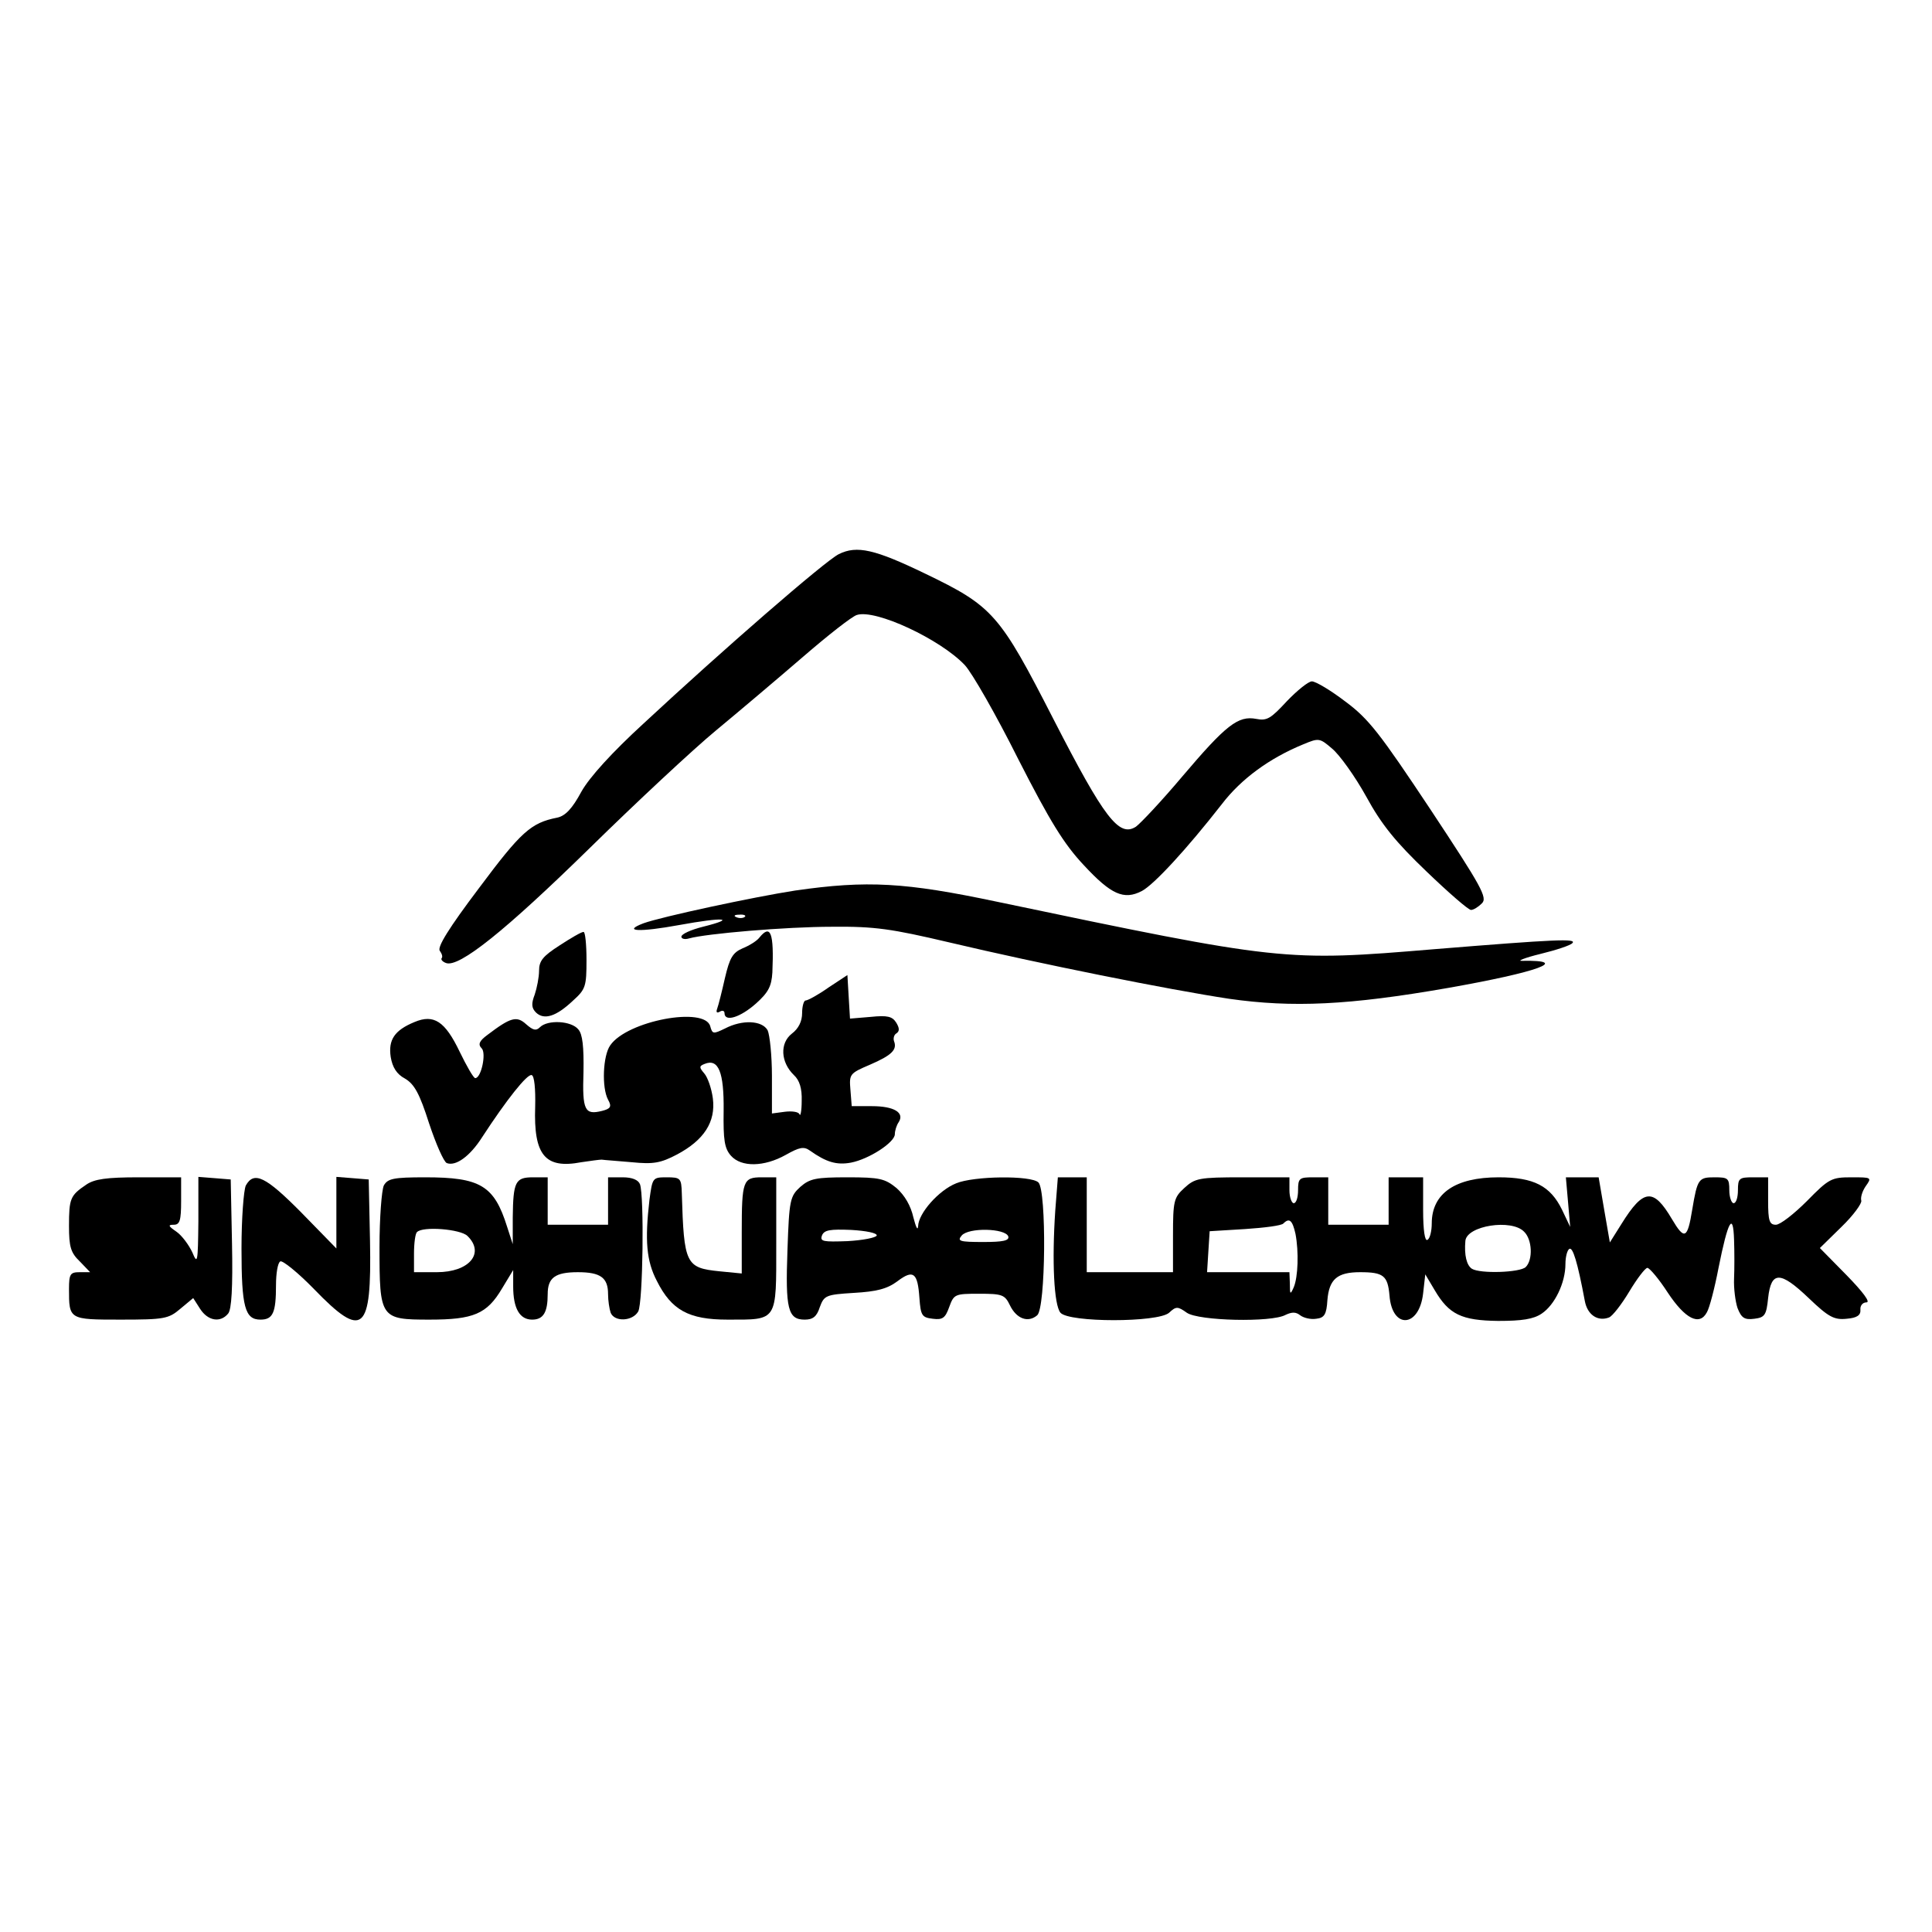
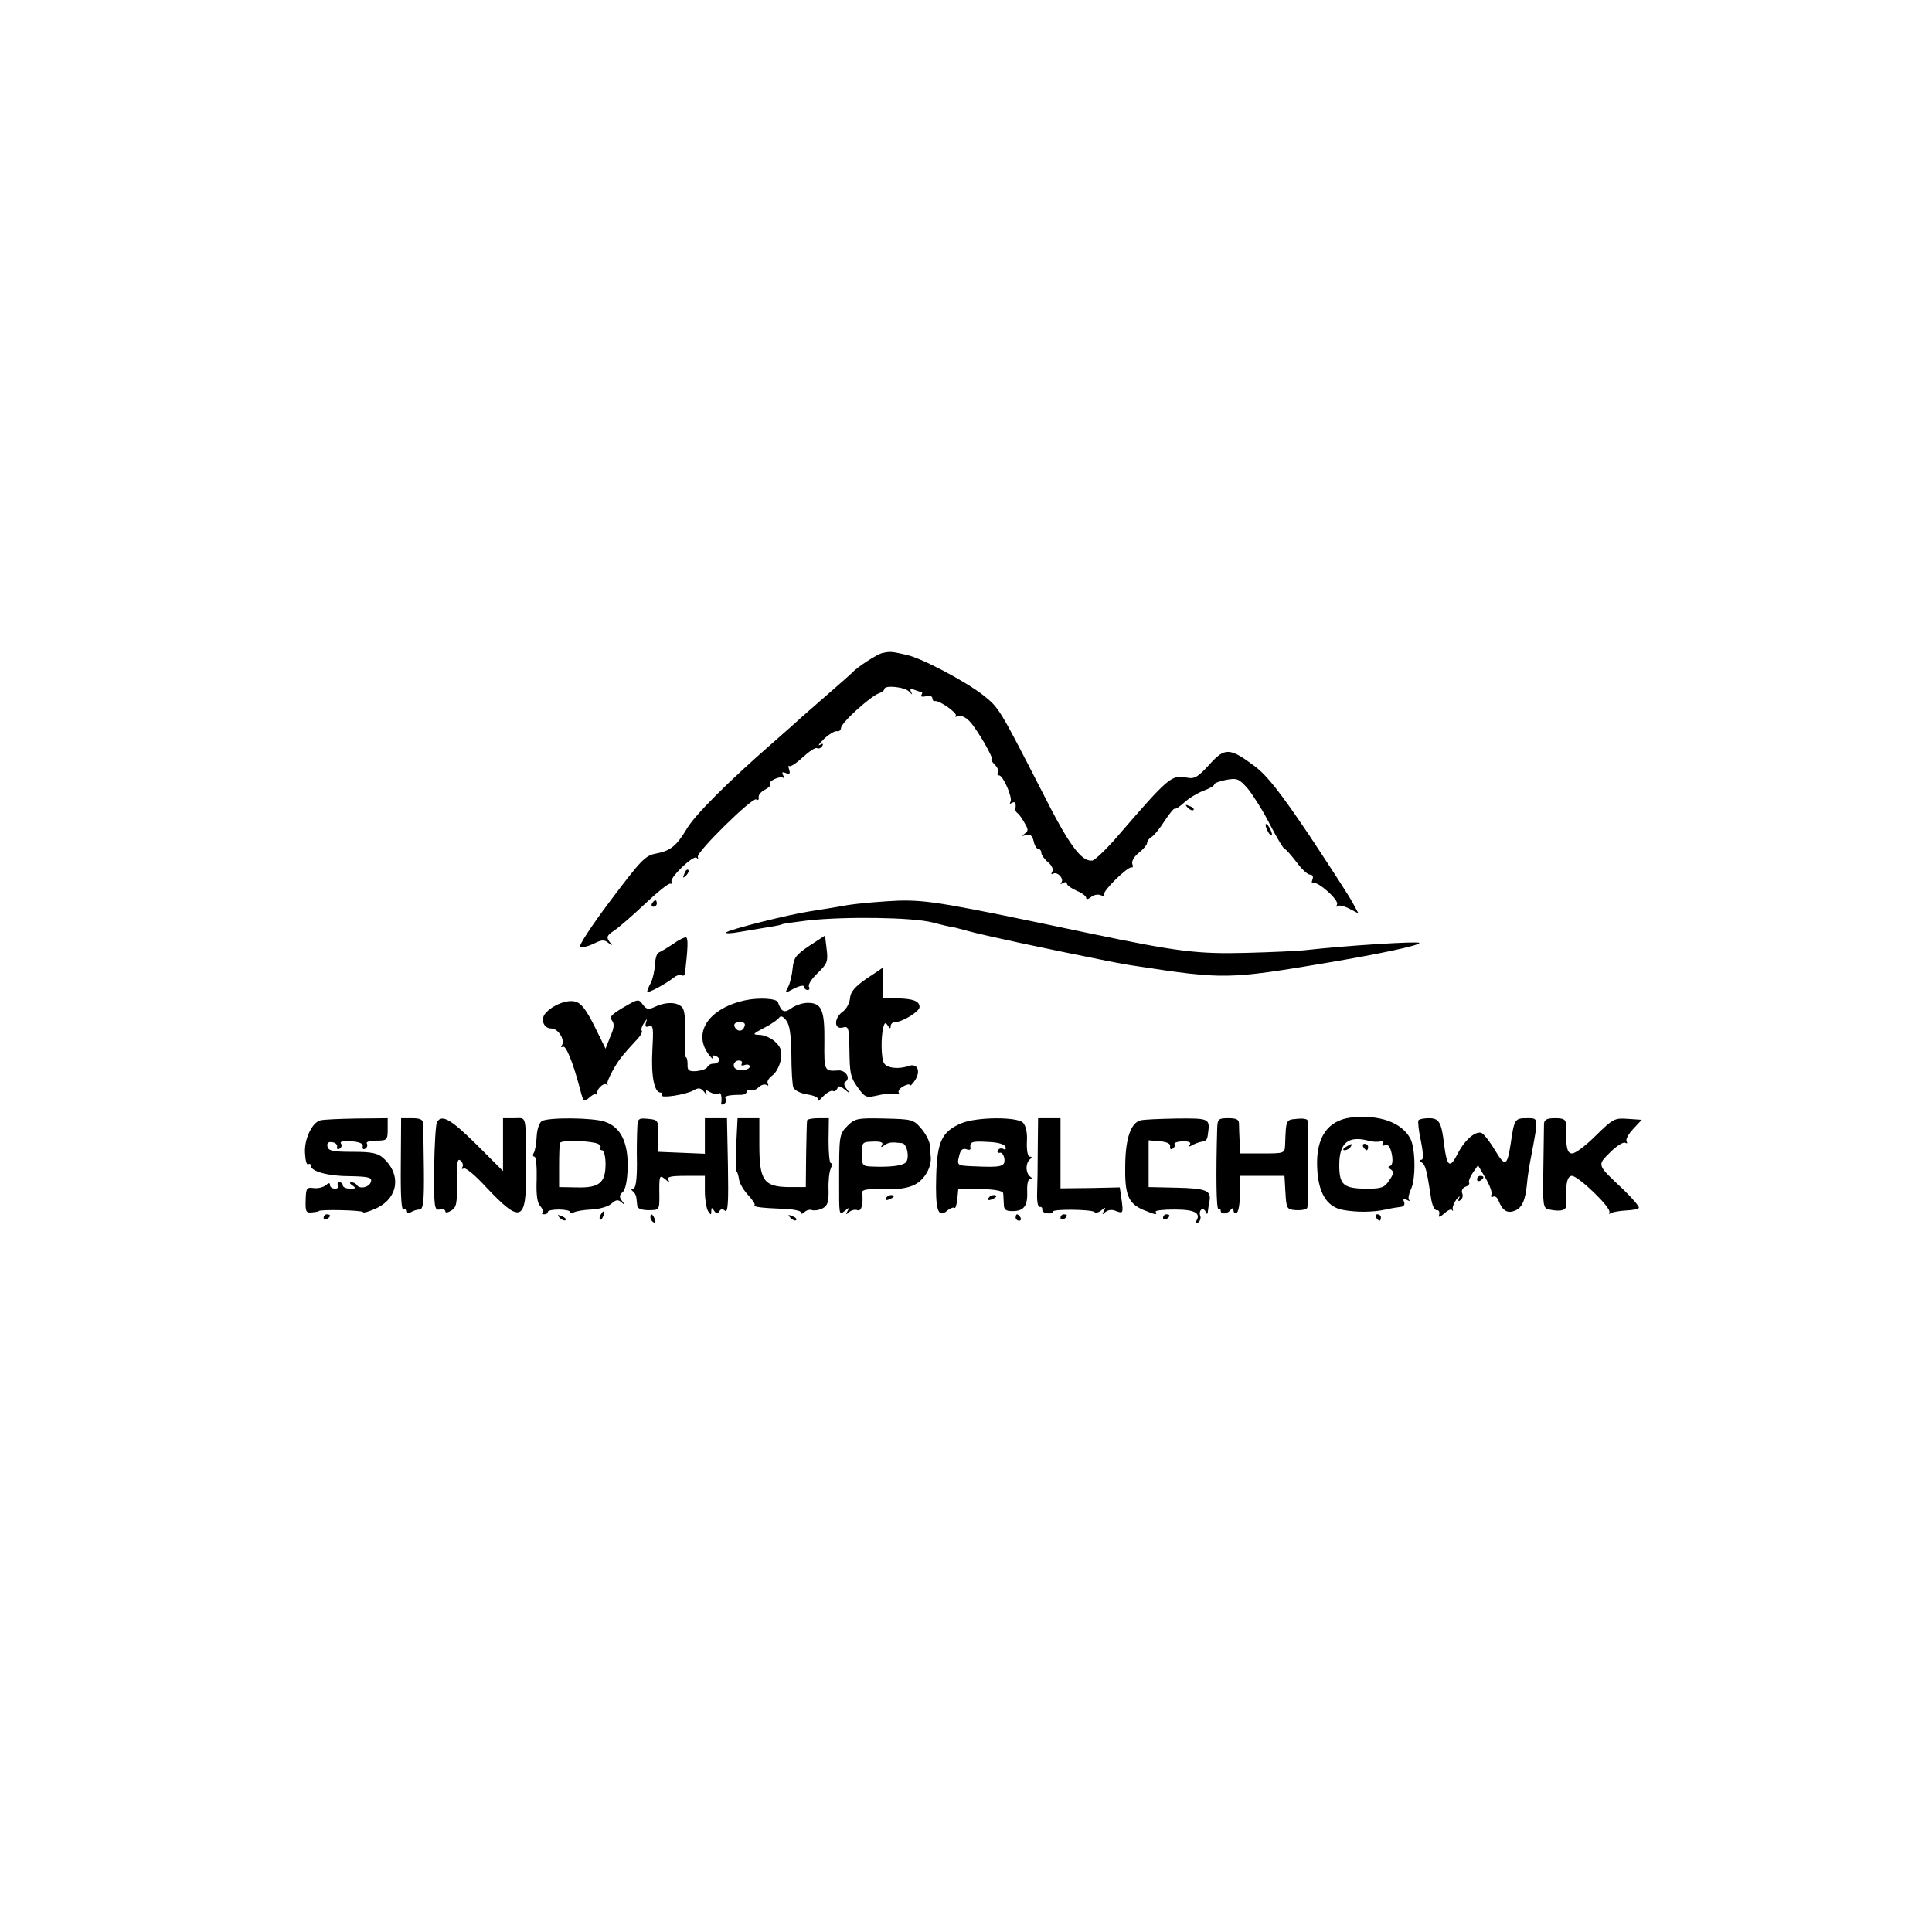
- <svg xmlns="http://www.w3.org/2000/svg" version="1.0" width="448pt" height="448pt" viewBox="0 0 448 448" preserveAspectRatio="xMidYMid meet">
-   <g transform="translate(0,448) scale(0.1,-0.1)" fill="#000000" stroke="none">
-     <path d="M1945 3195 c-32 -16 -268 -221 -453 -393 -72 -66 -125 -124 -144 -158 -21 -39 -37 -56 -56 -60 -61 -12 -84 -33 -181 -163 -71 -94 -98 -138 -91 -146 5 -7 7 -14 4 -17 -2 -3 2 -8 10 -11 30 -12 139 76 333 266 109 107 241 230 293 273 52 43 143 120 201 170 59 51 115 95 126 98 43 14 193 -56 250 -116 17 -18 73 -116 124 -218 74 -145 106 -197 152 -246 63 -68 93 -82 135 -60 28 15 103 96 185 201 45 59 111 107 189 139 36 15 38 15 67 -10 17 -14 53 -64 79 -111 36 -66 69 -106 140 -174 51 -49 97 -89 103 -89 6 0 17 7 25 15 14 13 0 38 -119 218 -117 176 -143 210 -197 250 -34 26 -69 47 -78 47 -8 0 -34 -21 -58 -46 -37 -40 -46 -46 -71 -41 -42 8 -70 -14 -171 -133 -48 -57 -97 -109 -108 -117 -39 -25 -73 19 -191 249 -125 244 -140 262 -298 338 -116 56 -158 66 -200 45z" />
-     <path d="M1844 2415 c-97 -15 -311 -61 -352 -76 -50 -19 -10 -21 83 -4 104 19 135 16 55 -4 -28 -7 -50 -17 -50 -23 0 -5 8 -7 18 -4 39 11 224 27 332 27 99 1 138 -5 270 -36 211 -50 511 -110 650 -131 147 -21 278 -15 507 25 210 37 287 65 173 63 -14 -1 5 7 42 16 37 9 70 20 74 25 11 11 -37 9 -320 -14 -347 -29 -355 -28 -1014 110 -213 45 -301 50 -468 26z m-117 -61 c-3 -3 -12 -4 -19 -1 -8 3 -5 6 6 6 11 1 17 -2 13 -5z" />
-     <path d="M1298 2288 c-39 -25 -48 -36 -48 -59 0 -15 -5 -40 -10 -55 -8 -21 -8 -31 3 -42 19 -18 47 -9 86 28 29 26 31 33 31 94 0 36 -3 66 -7 65 -5 0 -29 -14 -55 -31z" />
-     <path d="M1761 2306 c-6 -8 -24 -19 -39 -25 -23 -10 -30 -22 -41 -69 -7 -31 -15 -63 -18 -71 -3 -8 -1 -11 6 -7 6 4 11 2 11 -3 0 -22 37 -10 73 22 29 26 36 40 38 72 4 92 -4 113 -30 81z" />
-     <path d="M1921 2190 c-24 -17 -48 -30 -53 -30 -4 0 -8 -13 -8 -29 0 -19 -8 -36 -24 -48 -28 -22 -26 -66 5 -96 13 -12 19 -31 18 -60 0 -23 -3 -37 -5 -31 -2 6 -18 8 -34 6 l-30 -4 0 87 c0 47 -5 95 -10 106 -13 23 -59 25 -99 4 -27 -13 -29 -13 -34 5 -12 47 -193 13 -232 -44 -17 -24 -20 -98 -5 -126 9 -16 6 -21 -14 -26 -40 -10 -46 1 -43 90 1 58 -2 88 -12 99 -16 20 -71 23 -89 5 -9 -9 -16 -7 -32 7 -22 20 -36 16 -90 -25 -19 -14 -22 -22 -13 -31 11 -11 -1 -69 -15 -69 -4 0 -20 28 -36 61 -34 71 -60 88 -105 69 -46 -19 -61 -41 -55 -81 4 -24 14 -40 33 -50 22 -13 34 -35 56 -104 16 -48 34 -89 41 -92 21 -8 54 16 82 60 56 86 105 148 115 144 6 -2 9 -31 8 -73 -4 -113 23 -145 107 -129 20 3 42 6 47 6 6 -1 37 -3 70 -6 50 -5 67 -2 105 18 62 33 90 75 83 130 -3 23 -12 49 -20 58 -12 14 -12 17 1 22 32 13 45 -19 44 -108 -1 -69 2 -88 17 -105 24 -27 77 -26 127 2 32 18 42 20 56 10 38 -27 62 -34 95 -28 42 8 102 47 102 66 0 8 4 21 9 28 14 22 -11 37 -62 37 l-47 0 -3 38 c-3 36 -2 38 45 58 51 22 64 35 56 55 -2 6 0 15 6 18 7 5 7 12 -1 25 -9 14 -20 17 -59 13 l-48 -4 -3 50 -3 51 -44 -29z" />
-     <path d="M200 1733 c-37 -25 -40 -32 -40 -96 0 -48 4 -62 25 -82 l24 -25 -24 0 c-22 0 -25 -4 -25 -39 0 -71 0 -71 120 -71 101 0 111 2 138 25 l30 25 16 -25 c18 -28 47 -33 65 -11 8 9 11 61 9 162 l-3 149 -37 3 -38 3 0 -103 c-1 -96 -2 -101 -14 -72 -8 17 -24 39 -37 48 -19 13 -20 16 -6 16 14 0 17 10 17 55 l0 55 -98 0 c-75 0 -103 -4 -122 -17z" />
-     <path d="M570 1731 c-5 -11 -10 -77 -10 -146 0 -136 8 -165 44 -165 29 0 36 16 36 80 0 27 4 52 10 55 5 3 41 -26 78 -64 114 -118 134 -100 130 111 l-3 143 -37 3 -38 3 0 -83 0 -83 -81 83 c-83 84 -110 97 -129 63z" />
-     <path d="M890 1731 c-5 -11 -10 -75 -10 -143 0 -165 2 -168 116 -168 102 0 133 13 168 72 l26 43 0 -38 c0 -51 15 -77 44 -77 26 0 36 17 36 59 0 38 17 51 70 51 53 0 70 -13 70 -51 0 -15 3 -34 6 -43 9 -22 51 -20 64 3 11 21 14 268 4 295 -4 10 -18 16 -40 16 l-34 0 0 -55 0 -55 -70 0 -70 0 0 55 0 55 -34 0 c-41 0 -46 -10 -47 -93 l0 -62 -13 40 c-30 96 -62 115 -190 115 -74 0 -87 -3 -96 -19z m194 -117 c41 -40 4 -84 -71 -84 l-53 0 0 43 c0 24 3 47 7 50 13 14 101 7 117 -9z" />
-     <path d="M1506 1698 c-11 -95 -7 -142 17 -188 34 -68 74 -90 164 -90 117 0 113 -6 113 175 l0 155 -34 0 c-43 0 -46 -8 -46 -127 l0 -96 -51 5 c-79 8 -83 16 -88 181 -1 35 -3 37 -35 37 -33 0 -33 -1 -40 -52z" />
-     <path d="M1856 1728 c-24 -22 -26 -30 -30 -147 -5 -136 1 -161 40 -161 19 0 28 7 35 29 10 27 14 29 79 33 52 3 77 9 101 27 37 28 47 20 51 -39 3 -41 6 -45 31 -48 23 -3 29 2 38 27 11 30 13 31 69 31 54 0 60 -2 72 -27 15 -31 42 -41 63 -23 20 16 22 289 3 308 -17 17 -151 15 -191 -2 -40 -16 -87 -69 -88 -99 -1 -12 -5 -3 -11 20 -6 27 -20 51 -39 68 -27 22 -39 25 -114 25 -73 0 -87 -3 -109 -22z m177 -113 c-2 -5 -32 -11 -68 -13 -56 -2 -64 -1 -59 13 5 13 19 15 68 13 34 -2 60 -7 59 -13z m305 -2 c3 -10 -13 -13 -58 -13 -55 0 -61 2 -50 15 16 19 101 17 108 -2z" />
-     <path d="M2447 1673 c-8 -118 -3 -219 12 -237 20 -23 226 -23 252 0 16 15 20 15 41 0 27 -19 197 -23 229 -5 15 7 24 7 34 -1 8 -6 24 -10 37 -8 19 2 24 10 26 43 4 49 23 65 76 65 54 0 64 -8 68 -54 6 -79 69 -75 78 5 l5 44 22 -37 c33 -56 62 -70 147 -71 55 0 82 4 101 17 30 20 55 71 55 115 0 16 4 32 9 35 8 5 19 -30 36 -121 6 -32 30 -48 56 -38 8 3 29 30 47 60 18 30 37 55 42 55 5 0 27 -26 47 -57 41 -62 74 -78 91 -46 6 10 18 56 27 103 22 110 34 131 36 65 1 -27 1 -68 0 -90 -1 -22 3 -53 8 -68 9 -23 16 -28 39 -25 24 3 28 8 32 48 7 63 28 63 94 0 46 -44 59 -51 88 -48 24 2 33 8 32 21 -1 9 5 17 14 17 10 0 -8 24 -46 63 l-62 63 50 49 c28 27 48 55 46 61 -2 7 2 21 10 33 15 21 14 21 -33 21 -46 0 -52 -3 -103 -55 -30 -30 -62 -55 -72 -55 -15 0 -18 9 -18 55 l0 55 -35 0 c-32 0 -35 -2 -35 -30 0 -16 -4 -30 -10 -30 -5 0 -10 14 -10 30 0 28 -3 30 -34 30 -37 0 -40 -3 -52 -75 -11 -68 -18 -71 -47 -22 -43 73 -66 71 -117 -11 l-27 -43 -13 75 -13 76 -38 0 -38 0 5 -57 5 -58 -19 40 c-27 55 -65 75 -147 75 -100 0 -155 -37 -155 -107 0 -17 -4 -35 -10 -38 -6 -4 -10 22 -10 69 l0 76 -40 0 -40 0 0 -55 0 -55 -70 0 -70 0 0 55 0 55 -35 0 c-32 0 -35 -2 -35 -30 0 -16 -4 -30 -10 -30 -5 0 -10 14 -10 30 l0 30 -109 0 c-101 0 -110 -2 -135 -25 -24 -22 -26 -30 -26 -110 l0 -85 -100 0 -100 0 0 110 0 110 -34 0 -33 0 -6 -77z m557 -54 c8 -42 6 -100 -4 -124 -8 -18 -9 -17 -9 8 l-1 27 -96 0 -95 0 3 48 3 47 82 5 c45 3 85 8 89 13 14 14 21 7 28 -24z m530 5 c19 -18 21 -65 4 -82 -13 -13 -106 -16 -125 -4 -12 8 -18 31 -15 65 4 35 107 51 136 21z" />
+ <svg xmlns="http://www.w3.org/2000/svg" version="1.0" width="603pt" height="603pt" viewBox="0 0 603 603" preserveAspectRatio="xMidYMid meet">
+   <g transform="translate(0,603) scale(0.1,-0.1)" fill="#000000" stroke="none">
+     <path d="M2755 3992 c-17 -3 -79 -44 -95 -61 -3 -4 -39 -35 -80 -71 -41 -36 -77 -67 -80 -70 -3 -3 -43 -39 -90 -80 -142 -124 -240 -223 -266 -266 -32 -54 -52 -70 -96 -78 -34 -6 -47 -20 -142 -146 -58 -77 -101 -142 -95 -145 5 -4 23 1 41 9 25 13 34 14 47 3 14 -10 14 -10 3 4 -10 14 -8 19 14 34 14 9 58 47 96 83 39 37 75 66 80 64 5 -1 7 1 4 6 -7 12 68 84 78 75 4 -5 6 -3 4 3 -4 15 170 186 182 179 6 -4 9 -1 8 6 -2 7 7 18 19 24 13 7 20 14 17 18 -9 8 32 27 41 19 5 -4 4 -1 0 7 -6 11 -4 13 8 8 12 -4 14 -2 10 11 -3 9 -3 14 1 11 3 -3 22 9 42 28 20 18 39 31 44 28 5 -3 12 0 16 6 5 8 2 10 -7 4 -8 -4 -2 4 13 19 15 14 33 25 40 24 7 -2 12 3 13 10 0 16 92 99 118 108 9 3 17 9 17 13 0 14 65 7 78 -8 9 -10 11 -11 6 -2 -5 11 -3 13 10 8 10 -4 20 -7 22 -7 3 0 3 -4 0 -9 -4 -5 3 -7 14 -4 11 3 20 0 20 -6 0 -6 3 -10 8 -9 13 3 72 -38 65 -46 -4 -4 -1 -4 8 -1 9 3 24 -4 36 -17 24 -26 77 -118 68 -118 -4 0 1 -7 9 -16 9 -8 14 -20 11 -25 -4 -5 -2 -9 3 -9 13 0 43 -70 36 -82 -4 -7 -2 -8 4 -4 11 6 14 0 11 -20 0 -4 3 -10 8 -13 4 -3 14 -17 21 -30 12 -20 12 -25 0 -33 -10 -8 -9 -9 4 -4 13 4 20 -2 24 -19 3 -14 10 -25 15 -25 5 0 9 -5 9 -11 0 -7 9 -20 21 -30 12 -10 18 -23 13 -30 -4 -7 -3 -9 3 -6 13 8 36 -17 25 -28 -4 -5 -1 -5 6 -1 6 4 12 3 12 -2 0 -5 14 -15 30 -22 17 -7 30 -17 30 -22 0 -6 6 -5 15 2 8 7 22 10 30 6 9 -3 14 -2 11 2 -6 10 74 88 86 85 4 -2 5 3 2 11 -3 7 6 23 20 34 14 11 26 25 26 30 0 6 6 15 13 19 8 4 27 27 42 51 15 23 30 41 32 38 2 -2 16 7 30 20 14 13 41 29 59 36 19 7 34 15 34 20 0 4 17 10 37 14 34 6 40 4 68 -28 16 -20 48 -70 69 -112 22 -42 42 -76 46 -76 3 0 19 -18 36 -40 16 -22 35 -40 43 -40 8 0 11 -6 7 -16 -3 -8 -2 -13 2 -10 13 8 83 -54 75 -67 -3 -7 -3 -9 2 -5 4 4 21 0 36 -8 l29 -15 -18 33 c-9 18 -71 113 -135 210 -91 135 -131 186 -170 216 -79 59 -94 60 -143 5 -36 -39 -46 -45 -70 -40 -48 9 -56 2 -215 -182 -35 -41 -71 -75 -80 -77 -34 -4 -73 49 -158 218 -132 257 -132 258 -182 298 -55 43 -190 115 -239 126 -48 11 -52 11 -75 6z" />
+     <path d="M3707 3509 c7 -7 15 -10 18 -7 3 3 -2 9 -12 12 -14 6 -15 5 -6 -5z" />
+     <path d="M3950 3455 c0 -5 5 -17 10 -25 5 -8 10 -10 10 -5 0 6 -5 17 -10 25 -5 8 -10 11 -10 5z" />
+     <path d="M2136 3303 c-6 -14 -5 -15 5 -6 7 7 10 15 7 18 -3 3 -9 -2 -12 -12z" />
+     <path d="M2035 3210 c-3 -5 -1 -10 4 -10 6 0 11 5 11 10 0 6 -2 10 -4 10 -3 0 -8 -4 -11 -10z" />
+     <path d="M2645 3205 c-38 -7 -90 -15 -115 -19 -67 -10 -254 -57 -263 -66 -5 -4 13 -4 40 1 115 19 128 21 133 24 3 2 39 7 80 12 117 13 328 10 390 -6 30 -8 56 -14 57 -13 2 0 26 -6 55 -14 50 -14 238 -54 438 -94 30 -6 69 -13 85 -15 275 -42 288 -42 602 11 160 27 283 53 283 61 0 6 -228 -8 -360 -23 -19 -2 -100 -6 -180 -8 -153 -4 -216 4 -485 60 -455 96 -509 105 -600 103 -49 -2 -121 -8 -160 -14z" />
+     <path d="M2101 3084 c-19 -13 -40 -25 -45 -27 -6 -2 -11 -19 -12 -39 -1 -19 -7 -45 -13 -56 -6 -11 -11 -23 -11 -27 0 -7 56 23 82 43 9 8 21 11 26 8 5 -3 9 0 10 7 9 77 10 107 4 111 -4 2 -23 -7 -41 -20z" />
+     <path d="M2526 3078 c-42 -28 -49 -38 -52 -70 -2 -21 -8 -47 -14 -58 -11 -21 -11 -21 19 -5 18 9 31 11 31 5 0 -5 5 -10 11 -10 5 0 7 5 4 10 -4 6 8 25 27 43 30 29 33 36 28 75 l-5 42 -49 -32z" />
+     <path d="M2705 2976 c-37 -26 -50 -41 -52 -61 -1 -15 -11 -34 -22 -42 -28 -19 -29 -57 -1 -50 18 5 20 0 21 -61 1 -86 3 -94 29 -130 21 -28 24 -29 63 -20 22 5 47 6 54 4 8 -3 11 -2 8 4 -3 5 4 14 15 20 11 6 20 7 20 3 0 -4 7 2 15 14 20 29 9 56 -19 46 -31 -11 -68 -7 -77 9 -9 14 -10 81 -2 112 4 15 7 16 14 5 6 -10 9 -11 9 -1 0 6 6 12 14 12 22 0 76 33 76 47 0 18 -19 26 -69 27 l-46 1 1 48 c0 26 0 47 0 47 -1 0 -23 -16 -51 -34z" />
+     <path d="M2326 2908 c-116 -25 -167 -104 -111 -173 9 -11 14 -14 10 -8 -4 9 -1 11 9 7 18 -7 12 -24 -9 -24 -7 0 -15 -5 -17 -10 -2 -6 -17 -11 -33 -13 -25 -2 -30 2 -29 21 0 12 -2 22 -5 22 -3 0 -4 32 -3 70 2 45 -1 76 -8 85 -15 18 -50 19 -85 3 -21 -10 -27 -9 -39 7 -13 18 -15 17 -60 -9 -37 -22 -45 -30 -36 -41 8 -10 7 -23 -5 -50 l-15 -38 -35 71 c-26 52 -42 72 -60 76 -26 7 -72 -12 -93 -37 -16 -19 -5 -47 19 -47 21 0 43 -35 33 -52 -4 -6 -3 -8 3 -5 9 6 32 -50 53 -131 11 -42 12 -43 30 -27 10 9 20 13 22 8 3 -4 3 -3 2 4 -3 13 20 35 29 28 4 -3 5 -2 3 1 -3 3 5 22 16 42 18 33 30 48 80 102 9 10 14 21 11 23 -3 3 0 14 7 24 10 15 11 15 6 1 -3 -12 -1 -15 10 -11 13 5 14 -7 10 -77 -4 -79 6 -130 26 -130 5 0 7 -4 4 -8 -7 -11 74 1 99 15 15 9 22 8 33 -5 7 -10 10 -11 7 -4 -6 11 -3 12 12 3 11 -6 23 -7 27 -4 6 6 10 -12 7 -30 -1 -5 3 -6 9 -2 6 3 8 11 5 16 -6 8 8 12 48 12 9 0 17 4 17 9 0 5 6 8 12 6 7 -3 19 1 26 9 8 7 18 10 24 7 6 -4 8 -2 4 4 -3 6 3 17 14 25 12 8 23 30 27 49 4 28 1 39 -18 57 -12 11 -34 21 -48 21 -24 1 -22 3 14 22 22 11 43 26 47 32 5 7 12 4 22 -9 11 -14 15 -45 16 -107 0 -47 3 -94 6 -102 4 -9 23 -19 45 -22 24 -4 36 -11 32 -18 -3 -6 4 -1 16 12 12 12 26 20 31 17 4 -3 10 1 13 7 3 10 8 10 23 -2 17 -14 18 -14 6 2 -8 10 -9 18 -3 22 17 11 0 37 -23 35 -43 -3 -44 -2 -43 90 1 98 -8 121 -52 121 -15 0 -37 -7 -50 -16 -23 -17 -32 -13 -43 18 -5 12 -59 15 -102 6z m-3 -83 c-6 -17 -25 -15 -31 3 -2 7 5 12 17 12 14 0 19 -5 14 -15z m-8 -115 c-3 -6 1 -7 9 -4 9 3 16 1 16 -5 0 -6 -11 -11 -25 -11 -16 0 -25 6 -25 15 0 8 7 15 16 15 8 0 12 -4 9 -10z" />
+     <path d="M4216 2542 c-72 -9 -109 -62 -105 -155 3 -79 29 -123 79 -133 42 -8 94 -8 135 1 17 4 37 7 46 8 10 1 15 7 11 16 -4 10 -1 12 9 6 8 -4 11 -5 7 0 -4 4 -1 19 6 34 15 30 14 127 -2 157 -27 51 -97 76 -186 66z m93 -74 c8 3 11 0 7 -7 -4 -6 -2 -9 7 -5 10 3 16 -5 21 -28 4 -21 2 -34 -5 -37 -8 -2 -7 -6 2 -11 10 -7 9 -14 -5 -34 -14 -22 -24 -26 -67 -26 -76 0 -89 11 -89 74 0 69 28 92 90 76 14 -4 31 -5 39 -2z" />
+     <path d="M4200 2450 c-9 -6 -10 -10 -3 -10 6 0 15 5 18 10 8 12 4 12 -15 0z" />
+     <path d="M4255 2450 c3 -5 8 -10 11 -10 2 0 4 5 4 10 0 6 -5 10 -11 10 -5 0 -7 -4 -4 -10z" />
+     <path d="M999 2533 c-25 -7 -50 -59 -47 -102 1 -22 5 -38 10 -35 4 3 8 1 8 -4 0 -18 54 -33 122 -33 57 -1 69 -4 66 -16 -3 -18 -35 -26 -44 -12 -3 5 -11 9 -17 9 -7 0 -6 -4 3 -10 12 -8 11 -10 -7 -10 -13 0 -23 5 -23 10 0 6 -5 10 -11 10 -5 0 -7 -4 -4 -10 3 -5 -1 -10 -9 -10 -9 0 -16 5 -16 11 0 8 -4 8 -14 -1 -8 -6 -25 -10 -38 -8 -21 3 -23 -1 -24 -38 -1 -36 1 -40 20 -38 12 1 21 3 21 4 0 6 136 3 138 -3 1 -4 21 2 44 13 66 32 76 104 20 155 -18 16 -36 20 -97 20 -62 0 -75 3 -78 17 -2 11 3 15 15 13 10 -1 17 -8 15 -15 -1 -6 2 -9 8 -5 6 3 8 11 4 16 -4 7 9 9 32 7 26 -2 38 -7 36 -16 -1 -8 2 -11 8 -7 6 3 8 11 5 16 -4 5 10 9 29 9 34 0 36 2 36 35 l0 35 -97 -1 c-54 -1 -105 -3 -114 -6z" />
+     <path d="M1251 2394 c-1 -99 2 -144 9 -139 5 3 10 1 10 -5 0 -6 5 -8 13 -3 6 4 19 8 26 8 12 0 15 22 14 125 -1 69 -2 133 -2 143 -1 13 -10 17 -35 17 l-34 0 -1 -146z" />
+     <path d="M1364 2528 c-4 -6 -8 -71 -9 -144 -1 -122 1 -132 17 -129 10 2 18 0 18 -6 0 -5 8 -4 19 3 16 10 18 23 17 89 -1 60 2 75 11 67 7 -6 10 -15 6 -21 -3 -5 -1 -7 4 -4 6 4 37 -22 69 -57 109 -116 127 -110 126 47 -1 184 3 167 -37 167 l-35 0 0 -82 0 -83 -83 83 c-80 79 -108 95 -123 70z" />
+     <path d="M1691 2531 c-8 -5 -15 -27 -16 -48 -1 -22 -5 -45 -9 -51 -4 -7 -3 -12 2 -12 5 0 8 -32 7 -71 -2 -48 2 -74 11 -83 7 -8 10 -16 7 -20 -4 -3 -1 -6 5 -6 7 0 12 3 12 8 0 4 16 7 35 7 19 0 35 -4 35 -8 0 -5 5 -5 11 -1 7 4 31 8 55 9 24 1 52 9 62 18 15 13 21 14 32 4 12 -10 12 -9 2 4 -10 13 -9 19 1 28 9 7 15 36 16 76 2 78 -21 127 -71 144 -37 13 -177 14 -197 2z m166 -68 c13 -3 20 -9 17 -14 -3 -5 0 -9 5 -9 6 0 11 -20 11 -43 0 -59 -20 -75 -90 -73 l-55 1 0 65 c0 36 1 69 3 73 4 8 71 8 109 0z" />
+     <path d="M1989 2508 c-1 -18 -2 -68 -1 -110 0 -52 -4 -78 -12 -78 -7 0 -7 -3 -1 -8 6 -4 10 -13 11 -19 1 -7 2 -19 3 -26 0 -9 14 -14 35 -14 33 0 34 1 34 41 -1 70 0 70 19 55 11 -10 14 -10 9 -1 -5 9 8 12 53 12 l61 0 0 -47 c0 -27 5 -55 10 -63 9 -13 10 -13 10 0 0 12 2 12 9 1 6 -9 10 -10 16 -2 4 8 11 9 18 2 9 -7 11 27 9 140 l-3 149 -35 0 -34 0 0 -55 0 -56 -72 3 -73 3 0 50 c0 49 -1 50 -32 53 -31 3 -33 1 -34 -30z" />
+     <path d="M2298 2459 c-2 -44 -1 -83 1 -85 3 -3 6 -14 8 -27 2 -12 15 -33 28 -47 14 -15 23 -29 20 -31 -5 -6 19 -9 92 -12 29 -1 53 -6 53 -11 0 -6 5 -5 11 1 6 6 17 9 24 6 8 -2 22 0 33 6 15 8 19 20 18 58 -1 26 2 56 7 66 4 9 4 17 0 17 -4 0 -7 31 -7 70 l1 70 -33 0 c-19 0 -34 -3 -35 -7 -1 -5 -2 -53 -3 -108 l-1 -100 -54 0 c-77 1 -91 21 -91 131 l0 84 -34 0 -34 0 -4 -81z" />
+     <path d="M2645 2516 c-26 -26 -26 -31 -26 -171 0 -109 -1 -109 18 -94 15 12 16 12 8 -1 -6 -12 -5 -12 5 -3 7 6 19 9 26 6 13 -5 19 19 15 55 -1 9 16 12 66 10 47 -1 78 4 99 15 30 16 52 54 49 87 -1 8 -3 25 -3 37 -1 12 -13 35 -27 51 -24 28 -28 29 -115 31 -84 2 -92 0 -115 -23z m108 -59 c-5 -9 -3 -9 8 -1 13 9 21 10 55 6 16 -3 24 -50 10 -61 -12 -10 -49 -14 -103 -12 -31 1 -33 3 -33 39 0 37 1 38 35 39 24 1 33 -3 28 -10z" />
+     <path d="M3000 2524 c-60 -26 -75 -56 -78 -164 -3 -106 5 -133 34 -109 9 8 20 12 23 9 3 -3 7 10 9 28 l3 32 70 -1 c43 -1 69 -6 70 -13 1 -6 1 -21 2 -33 0 -18 5 -23 27 -23 36 0 48 16 46 63 -1 20 3 37 8 37 8 0 8 3 1 8 -6 4 -11 16 -11 27 0 11 5 23 11 27 7 5 6 8 -1 8 -6 0 -10 18 -9 46 2 28 -3 50 -12 60 -19 19 -146 18 -193 -2z m138 -73 c3 -8 0 -11 -6 -7 -6 3 -14 2 -17 -4 -4 -6 -1 -9 6 -8 6 2 12 -7 14 -19 2 -25 -10 -27 -100 -23 -48 2 -49 3 -41 34 4 17 11 23 22 19 8 -3 14 -2 13 3 -3 20 3 23 53 20 32 -1 53 -7 56 -15z" />
+     <path d="M3239 2448 c0 -51 -1 -114 -2 -140 -1 -26 2 -46 8 -45 6 1 9 -3 8 -8 -1 -6 7 -12 18 -12 11 -1 18 1 15 5 -5 9 121 8 130 -1 4 -4 14 -1 22 6 13 10 14 9 7 -3 -6 -12 -5 -12 5 -3 8 7 21 9 34 3 21 -8 22 -6 17 33 l-6 41 -92 -2 -93 -1 0 109 0 110 -35 0 -35 0 -1 -92z" />
+     <path d="M3559 2533 c-29 -8 -46 -55 -47 -138 -2 -93 9 -121 56 -141 39 -16 45 -17 39 -6 -3 4 24 7 59 7 63 0 84 -11 67 -37 -4 -7 -1 -8 6 -4 7 5 10 14 7 22 -3 7 -1 16 4 19 4 3 11 -1 13 -7 4 -9 6 -9 7 2 1 8 3 22 5 31 6 33 -11 40 -101 42 l-89 2 0 73 0 73 35 -3 c23 -2 34 -8 32 -16 -1 -8 2 -11 8 -7 6 3 8 10 6 14 -3 4 8 8 25 9 19 0 27 -3 23 -10 -5 -7 -2 -8 7 -2 8 4 20 9 27 10 17 3 20 6 22 24 7 49 6 50 -97 49 -54 -1 -105 -3 -114 -6z" />
+     <path d="M3799 2508 c-4 -140 -3 -255 4 -251 4 2 7 -1 7 -6 0 -13 22 -10 32 4 5 6 8 5 8 -3 0 -7 5 -10 10 -7 6 3 10 31 10 61 l0 54 69 0 70 0 3 -52 c3 -50 4 -53 33 -55 16 -1 32 2 35 7 4 7 5 239 1 273 -1 5 -16 7 -33 5 -35 -3 -34 -2 -37 -80 -1 -28 -2 -28 -71 -28 l-70 0 -1 38 c-1 20 -2 45 -2 55 0 13 -8 17 -33 17 -31 0 -34 -2 -35 -32z" />
+     <path d="M4427 2533 c-2 -5 1 -34 8 -65 8 -41 8 -58 1 -58 -7 0 -6 -3 1 -8 12 -7 16 -24 29 -108 3 -24 11 -42 18 -41 6 1 10 -5 8 -13 -3 -11 1 -10 16 3 11 10 22 15 24 10 3 -4 4 -3 2 4 -1 6 4 19 12 30 9 10 12 12 8 4 -4 -9 -3 -12 4 -7 6 4 9 13 6 21 -4 8 1 18 10 21 9 3 14 9 11 13 -2 4 3 18 12 31 l16 23 23 -39 c13 -22 22 -45 19 -52 -3 -7 0 -10 5 -7 6 3 13 -2 17 -12 12 -31 27 -41 50 -32 23 8 34 32 39 85 1 18 8 61 15 96 21 112 21 108 -16 108 -37 0 -39 -3 -50 -80 -11 -70 -17 -73 -49 -20 -16 27 -35 51 -42 54 -19 7 -53 -22 -75 -66 -24 -47 -33 -40 -42 32 -8 68 -16 80 -47 80 -16 0 -31 -3 -33 -7z" />
+     <path d="M4819 2523 c0 -10 -1 -73 -2 -141 -2 -116 -1 -123 18 -127 40 -8 56 -2 54 19 -4 57 2 86 17 86 20 0 125 -101 117 -114 -3 -5 -1 -6 5 -2 6 3 27 7 47 8 20 1 38 4 40 8 2 4 -19 29 -48 57 -84 79 -83 75 -41 117 20 20 41 33 47 29 5 -3 7 -1 4 4 -4 6 5 23 20 39 l27 29 -44 3 c-41 3 -46 0 -99 -52 -31 -31 -64 -56 -74 -56 -16 0 -20 17 -20 93 0 13 -8 17 -33 17 -25 0 -34 -4 -35 -17z" />
+     <path d="M4610 2349 c0 -5 5 -7 10 -4 6 3 10 8 10 11 0 2 -4 4 -10 4 -5 0 -10 -5 -10 -11z" />
+     <path d="M2765 2290 c-3 -6 1 -7 9 -4 18 7 21 14 7 14 -6 0 -13 -4 -16 -10z" />
+     <path d="M3085 2290 c-3 -6 1 -7 9 -4 18 7 21 14 7 14 -6 0 -13 -4 -16 -10z" />
+     <path d="M1875 2239 c-4 -6 -5 -12 -2 -15 2 -3 7 2 10 11 7 17 1 20 -8 4z" />
+     <path d="M1010 2229 c0 -5 5 -7 10 -4 6 3 10 8 10 11 0 2 -4 4 -10 4 -5 0 -10 -5 -10 -11z" />
+     <path d="M1747 2229 c7 -7 15 -10 18 -7 3 3 -2 9 -12 12 -14 6 -15 5 -6 -5z" />
+     <path d="M2030 2231 c0 -6 4 -13 10 -16 6 -3 7 1 4 9 -7 18 -14 21 -14 7z" />
+     <path d="M2467 2229 c7 -7 15 -10 18 -7 3 3 -2 9 -12 12 -14 6 -15 5 -6 -5z" />
+     <path d="M3170 2230 c0 -5 5 -10 11 -10 5 0 7 5 4 10 -3 6 -8 10 -11 10 -2 0 -4 -4 -4 -10z" />
+     <path d="M3310 2229 c0 -5 5 -7 10 -4 6 3 10 8 10 11 0 2 -4 4 -10 4 -5 0 -10 -5 -10 -11z" />
+     <path d="M3630 2229 c0 -5 5 -7 10 -4 6 3 10 8 10 11 0 2 -4 4 -10 4 -5 0 -10 -5 -10 -11z" />
+     <path d="M4295 2230 c3 -5 8 -10 11 -10 2 0 4 5 4 10 0 6 -5 10 -11 10 -5 0 -7 -4 -4 -10z" />
  </g>
</svg>
